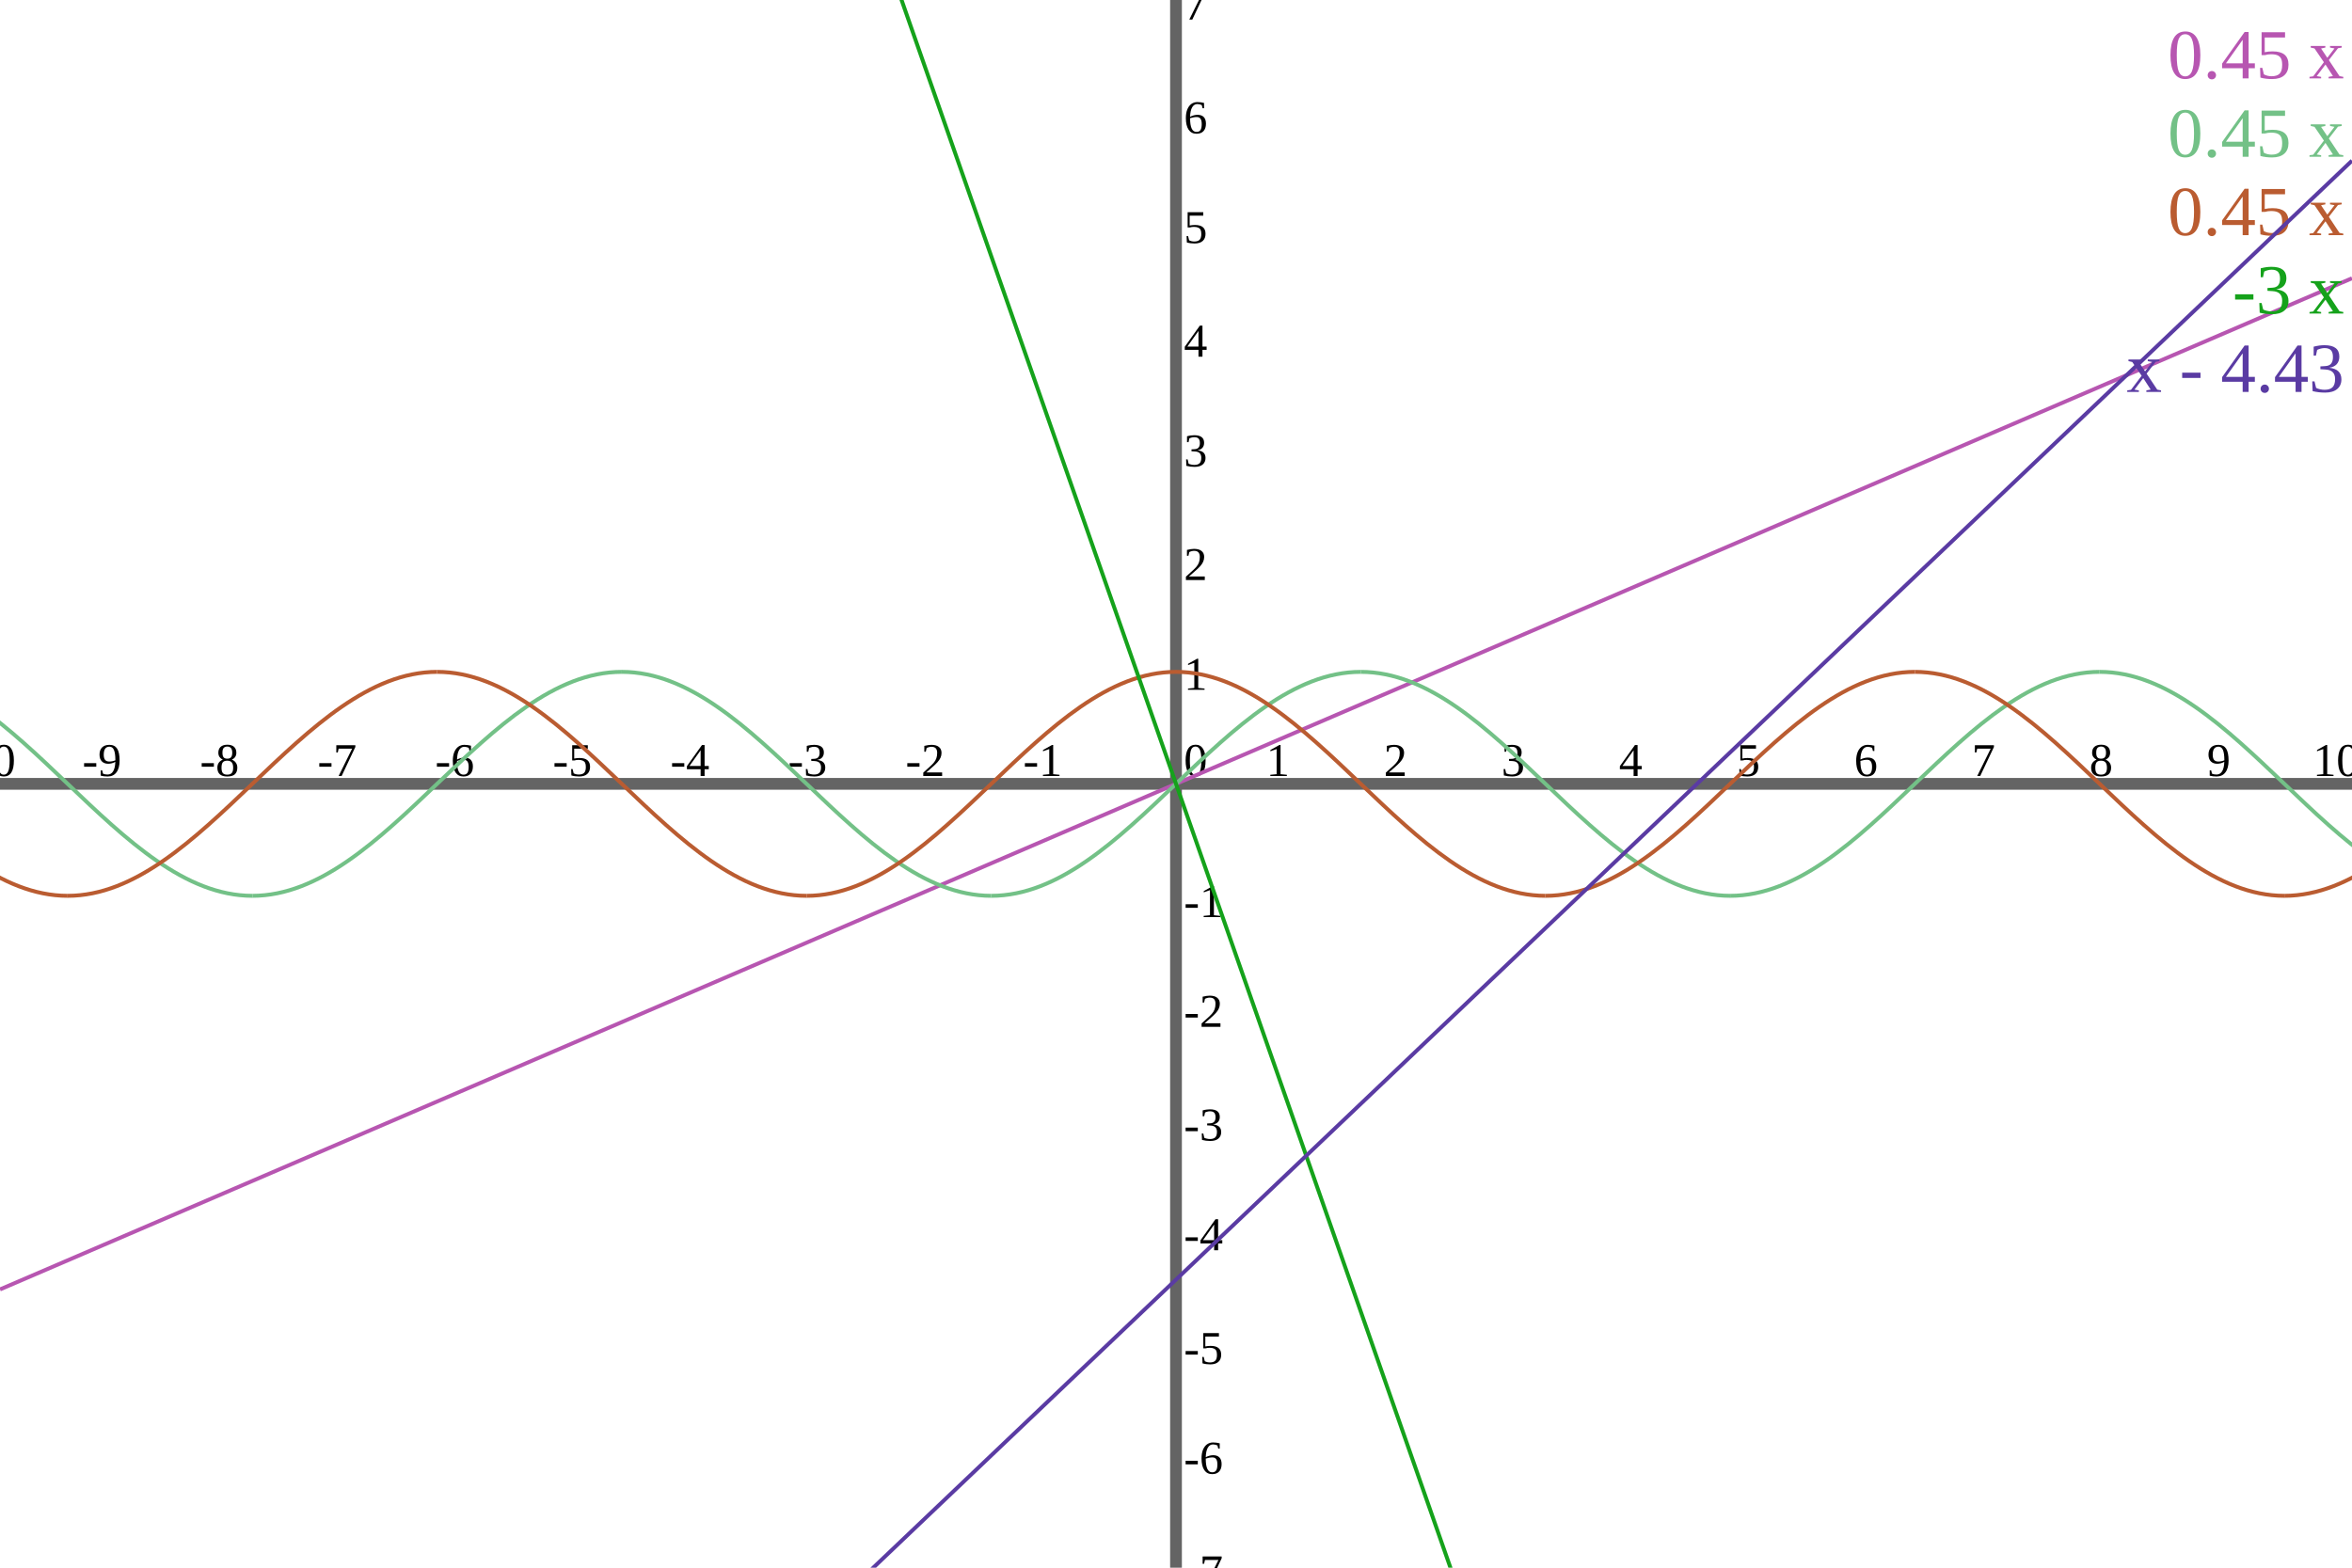
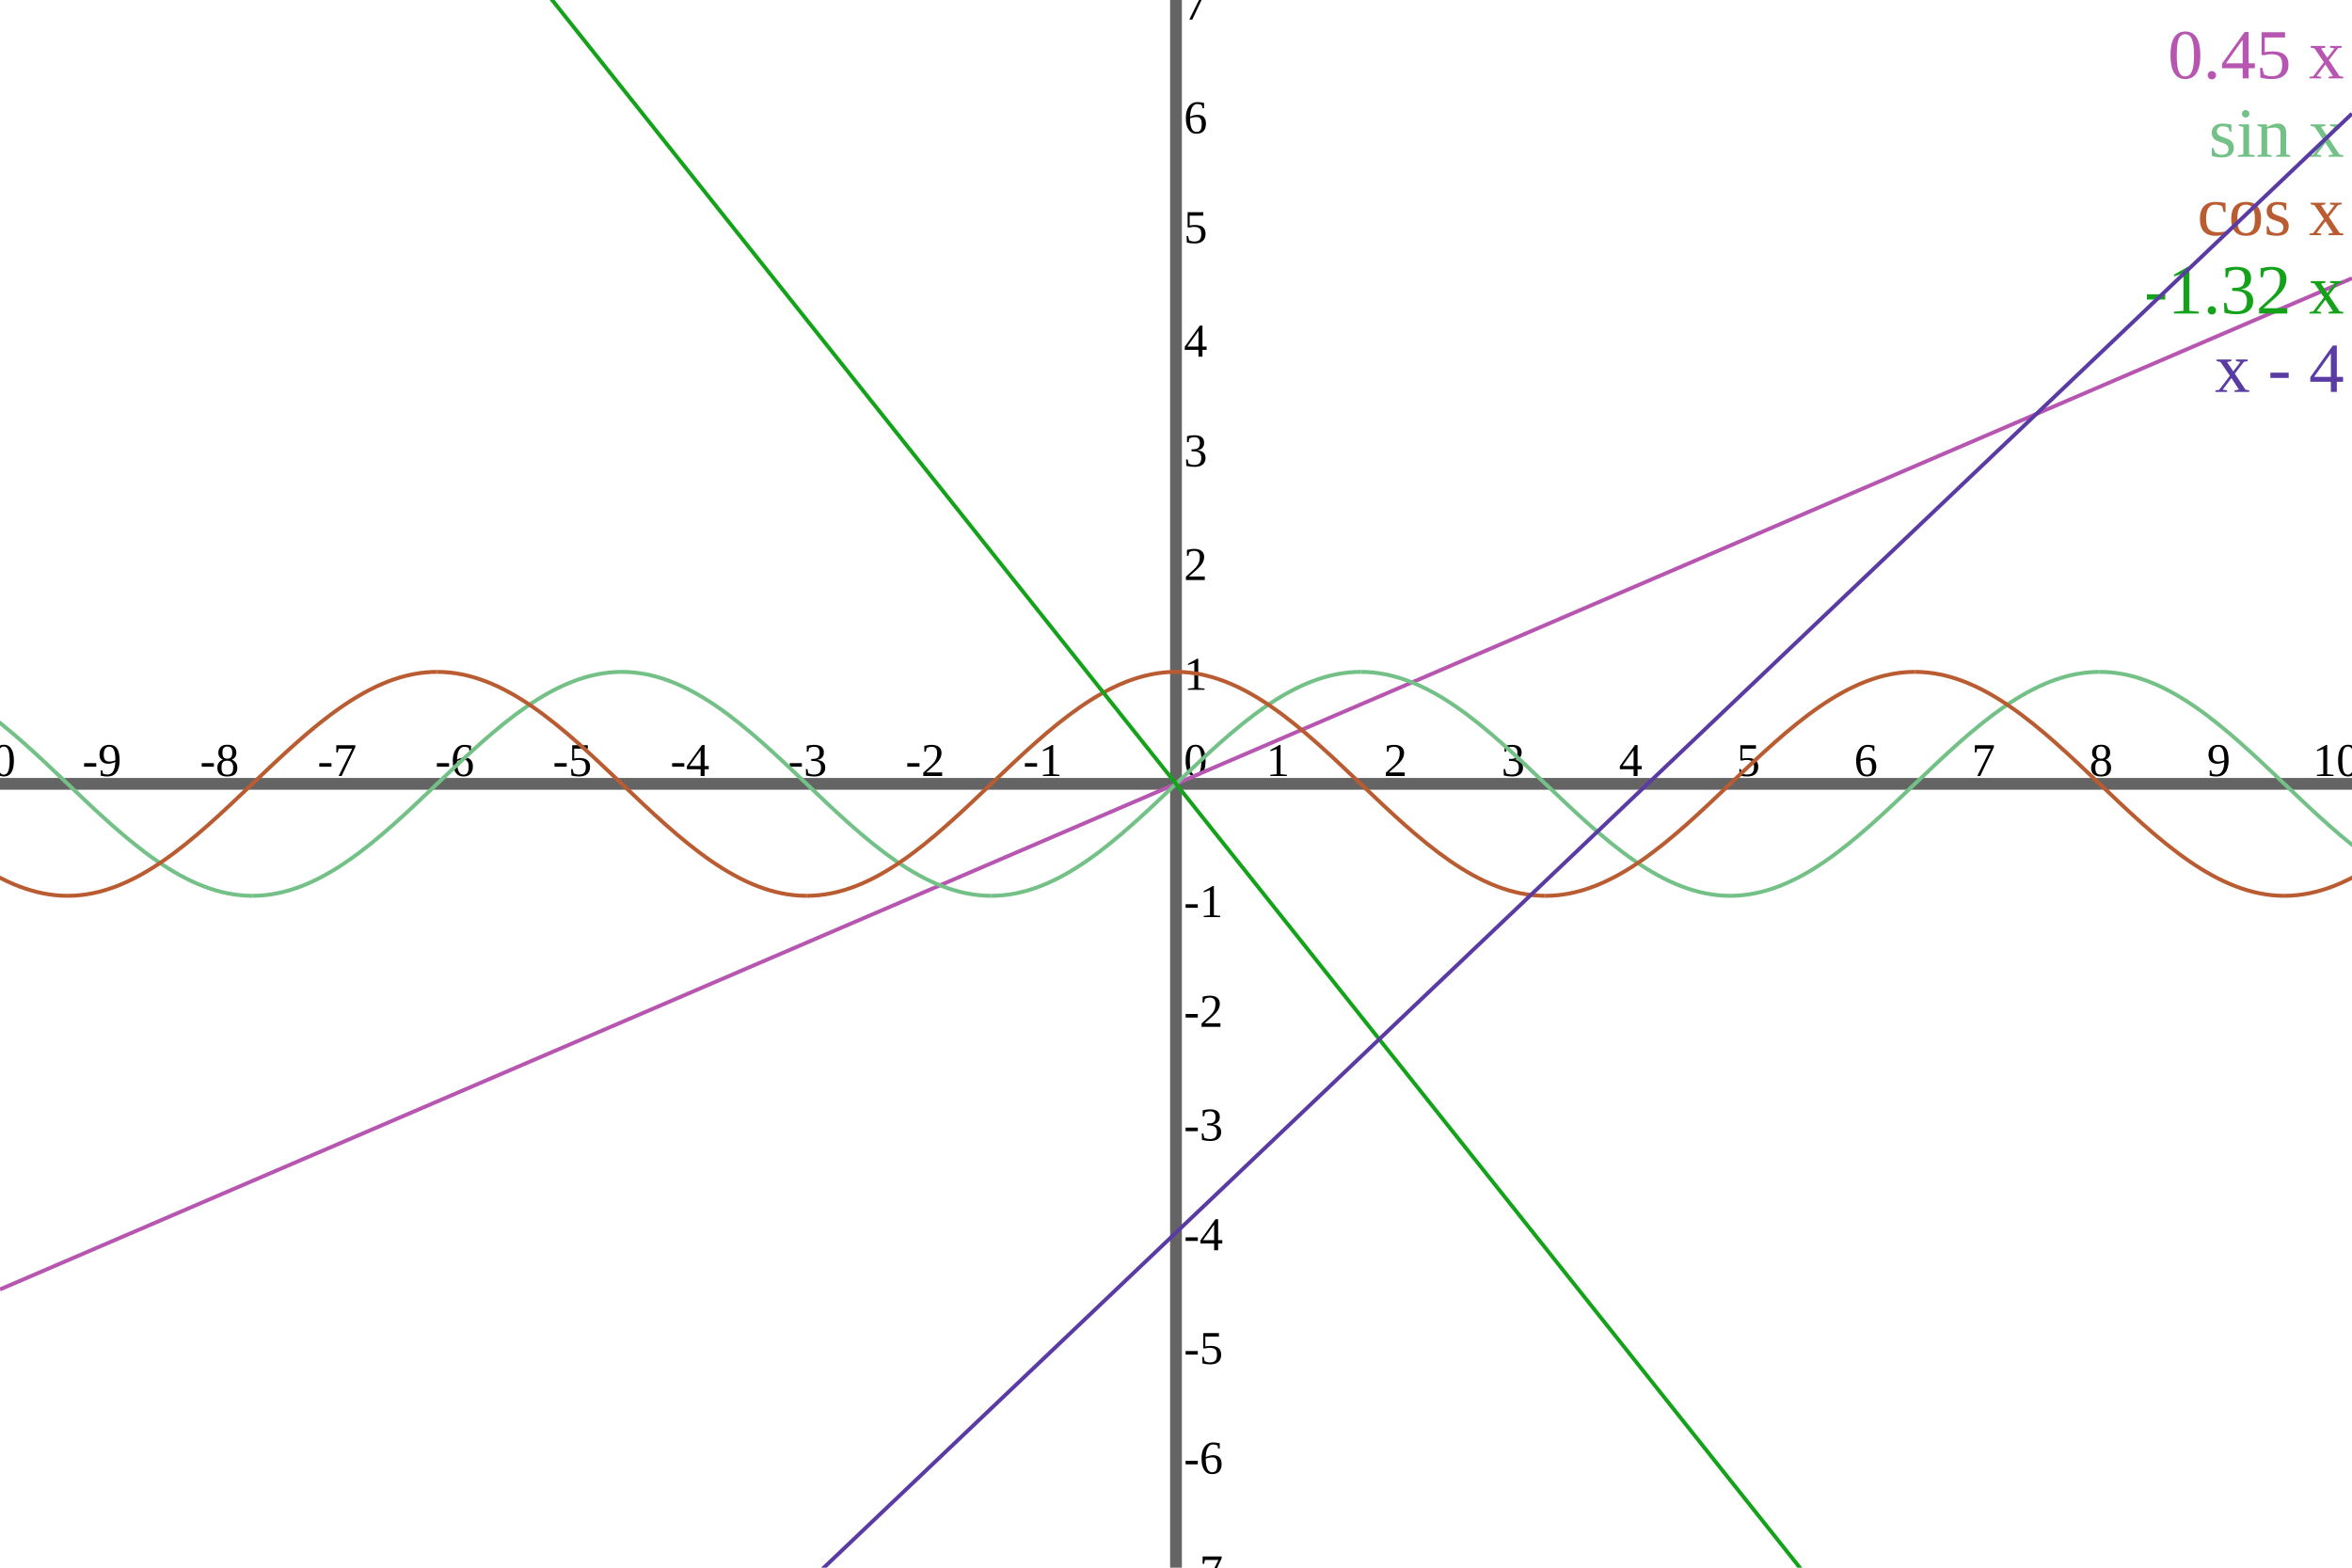
<svg xmlns="http://www.w3.org/2000/svg" width="600" height="400">
  <line x1="0" y1="200" x2="600" y2="200" stroke="rgb(100, 100, 100)" stroke-width="3" />
  <line x1="300" y1="0" x2="300" y2="400" stroke="rgb(100, 100, 100)" stroke-width="3" />
  <text x="-4" y="198" text-anchor="middle" fill="black">-10</text>
  <text x="26" y="198" text-anchor="middle" fill="black">-9</text>
  <text x="56" y="198" text-anchor="middle" fill="black">-8</text>
  <text x="86" y="198" text-anchor="middle" fill="black">-7</text>
  <text x="116" y="198" text-anchor="middle" fill="black">-6</text>
  <text x="146" y="198" text-anchor="middle" fill="black">-5</text>
  <text x="176" y="198" text-anchor="middle" fill="black">-4</text>
  <text x="206" y="198" text-anchor="middle" fill="black">-3</text>
  <text x="236" y="198" text-anchor="middle" fill="black">-2</text>
  <text x="266" y="198" text-anchor="middle" fill="black">-1</text>
  <text x="326" y="198" text-anchor="middle" fill="black">1</text>
  <text x="356" y="198" text-anchor="middle" fill="black">2</text>
  <text x="386" y="198" text-anchor="middle" fill="black">3</text>
  <text x="416" y="198" text-anchor="middle" fill="black">4</text>
  <text x="446" y="198" text-anchor="middle" fill="black">5</text>
  <text x="476" y="198" text-anchor="middle" fill="black">6</text>
  <text x="506" y="198" text-anchor="middle" fill="black">7</text>
  <text x="536" y="198" text-anchor="middle" fill="black">8</text>
  <text x="566" y="198" text-anchor="middle" fill="black">9</text>
  <text x="596" y="198" text-anchor="middle" fill="black">10</text>
  <text x="302" y="405" fill="black">-7</text>
  <text x="302" y="376" fill="black">-6</text>
  <text x="302" y="348" fill="black">-5</text>
  <text x="302" y="319" fill="black">-4</text>
  <text x="302" y="291" fill="black">-3</text>
  <text x="302" y="262" fill="black">-2</text>
  <text x="302" y="234" fill="black">-1</text>
  <text x="302" y="176" fill="black">1</text>
  <text x="302" y="148" fill="black">2</text>
  <text x="302" y="119" fill="black">3</text>
  <text x="302" y="91" fill="black">4</text>
  <text x="302" y="62" fill="black">5</text>
  <text x="302" y="34" fill="black">6</text>
  <text x="302" y="5" fill="black">7</text>
  <text x="302" y="198" fill="black">0</text>
  <defs>
    <clipPath id="myClip">
      <rect x="0" y="0" width="600" height="400" />
    </clipPath>
  </defs>
  <text x="598" y="20" text-anchor="end" font-size="18" fill="rgb(183, 86, 177)">0.45 x</text>
  <line clip-path="url(#myClip)" x1="0" y1="329" x2="600" y2="71" fill="transparent" stroke="rgb(183, 86, 177)" stroke-width="1" />
-   <text x="598" y="40" text-anchor="end" font-size="18" fill="rgb(115, 193, 135)">0.45 x</text>
+   <text x="598" y="40" text-anchor="end" font-size="18" fill="rgb(115, 193, 135)">sin x</text>
  <path clip-path="url(#myClip)" d="M -29.867 171.429 C 4.459,171.429 30.054,228.571 64.381,228.571" fill="transparent" stroke="rgb(115, 193, 135)" stroke-width="1" />
  <path clip-path="url(#myClip)" d="M 64.381 228.571 C 98.707,228.571 124.302,171.429 158.628,171.429" fill="transparent" stroke="rgb(115, 193, 135)" stroke-width="1" />
  <path clip-path="url(#myClip)" d="M 158.628 171.429 C 192.955,171.429 218.55,228.571 252.876,228.571" fill="transparent" stroke="rgb(115, 193, 135)" stroke-width="1" />
  <path clip-path="url(#myClip)" d="M 252.876 228.571 C 287.202,228.571 312.798,171.429 347.124,171.429" fill="transparent" stroke="rgb(115, 193, 135)" stroke-width="1" />
  <path clip-path="url(#myClip)" d="M 347.124 171.429 C 381.45,171.429 407.045,228.571 441.372,228.571" fill="transparent" stroke="rgb(115, 193, 135)" stroke-width="1" />
  <path clip-path="url(#myClip)" d="M 441.372 228.571 C 475.698,228.571 501.293,171.429 535.619,171.429" fill="transparent" stroke="rgb(115, 193, 135)" stroke-width="1" />
  <path clip-path="url(#myClip)" d="M 535.619 171.429 C 569.946,171.429 595.541,228.571 629.867,228.571" fill="transparent" stroke="rgb(115, 193, 135)" stroke-width="1" />
-   <text x="598" y="60" text-anchor="end" font-size="18" fill="rgb(186, 92, 49)">0.45 x</text>
+   <text x="598" y="60" text-anchor="end" font-size="18" fill="rgb(186, 92, 49)">cos x</text>
  <path clip-path="url(#myClip)" d="M -76.991 171.429 C -42.665,171.429 -17.07,228.571 17.257,228.571" fill="transparent" stroke="rgb(186, 92, 49)" stroke-width="1" />
  <path clip-path="url(#myClip)" d="M 17.257 228.571 C 51.583,228.571 77.178,171.429 111.504,171.429" fill="transparent" stroke="rgb(186, 92, 49)" stroke-width="1" />
  <path clip-path="url(#myClip)" d="M 111.504 171.429 C 145.831,171.429 171.426,228.571 205.752,228.571" fill="transparent" stroke="rgb(186, 92, 49)" stroke-width="1" />
  <path clip-path="url(#myClip)" d="M 205.752 228.571 C 240.078,228.571 265.674,171.429 300,171.429" fill="transparent" stroke="rgb(186, 92, 49)" stroke-width="1" />
  <path clip-path="url(#myClip)" d="M 300 171.429 C 334.326,171.429 359.922,228.571 394.248,228.571" fill="transparent" stroke="rgb(186, 92, 49)" stroke-width="1" />
  <path clip-path="url(#myClip)" d="M 394.248 228.571 C 428.574,228.571 454.169,171.429 488.496,171.429" fill="transparent" stroke="rgb(186, 92, 49)" stroke-width="1" />
  <path clip-path="url(#myClip)" d="M 488.496 171.429 C 522.822,171.429 548.417,228.571 582.743,228.571" fill="transparent" stroke="rgb(186, 92, 49)" stroke-width="1" />
  <path clip-path="url(#myClip)" d="M 582.743 228.571 C 617.07,228.571 642.665,171.429 676.991,171.429" fill="transparent" stroke="rgb(186, 92, 49)" stroke-width="1" />
-   <text x="598" y="80" text-anchor="end" font-size="18" fill="rgb(21, 162, 27)">-3 x</text>
-   <line clip-path="url(#myClip)" x1="0" y1="-657" x2="600" y2="1057" fill="transparent" stroke="rgb(21, 162, 27)" stroke-width="1" />
-   <text x="598" y="100" text-anchor="end" font-size="18" fill="rgb(90, 59, 163)">x - 4.43</text>
-   <line clip-path="url(#myClip)" x1="0" y1="612" x2="600" y2="41" fill="transparent" stroke="rgb(90, 59, 163)" stroke-width="1" />
+   <text x="598" y="80" text-anchor="end" font-size="18" fill="rgb(21, 162, 27)">-1.32 x</text>
+   <line clip-path="url(#myClip)" x1="0" y1="-177" x2="600" y2="577" fill="transparent" stroke="rgb(21, 162, 27)" stroke-width="1" />
+   <text x="598" y="100" text-anchor="end" font-size="18" fill="rgb(90, 59, 163)">x - 4</text>
+   <line clip-path="url(#myClip)" x1="0" y1="600" x2="600" y2="29" fill="transparent" stroke="rgb(90, 59, 163)" stroke-width="1" />
</svg>
